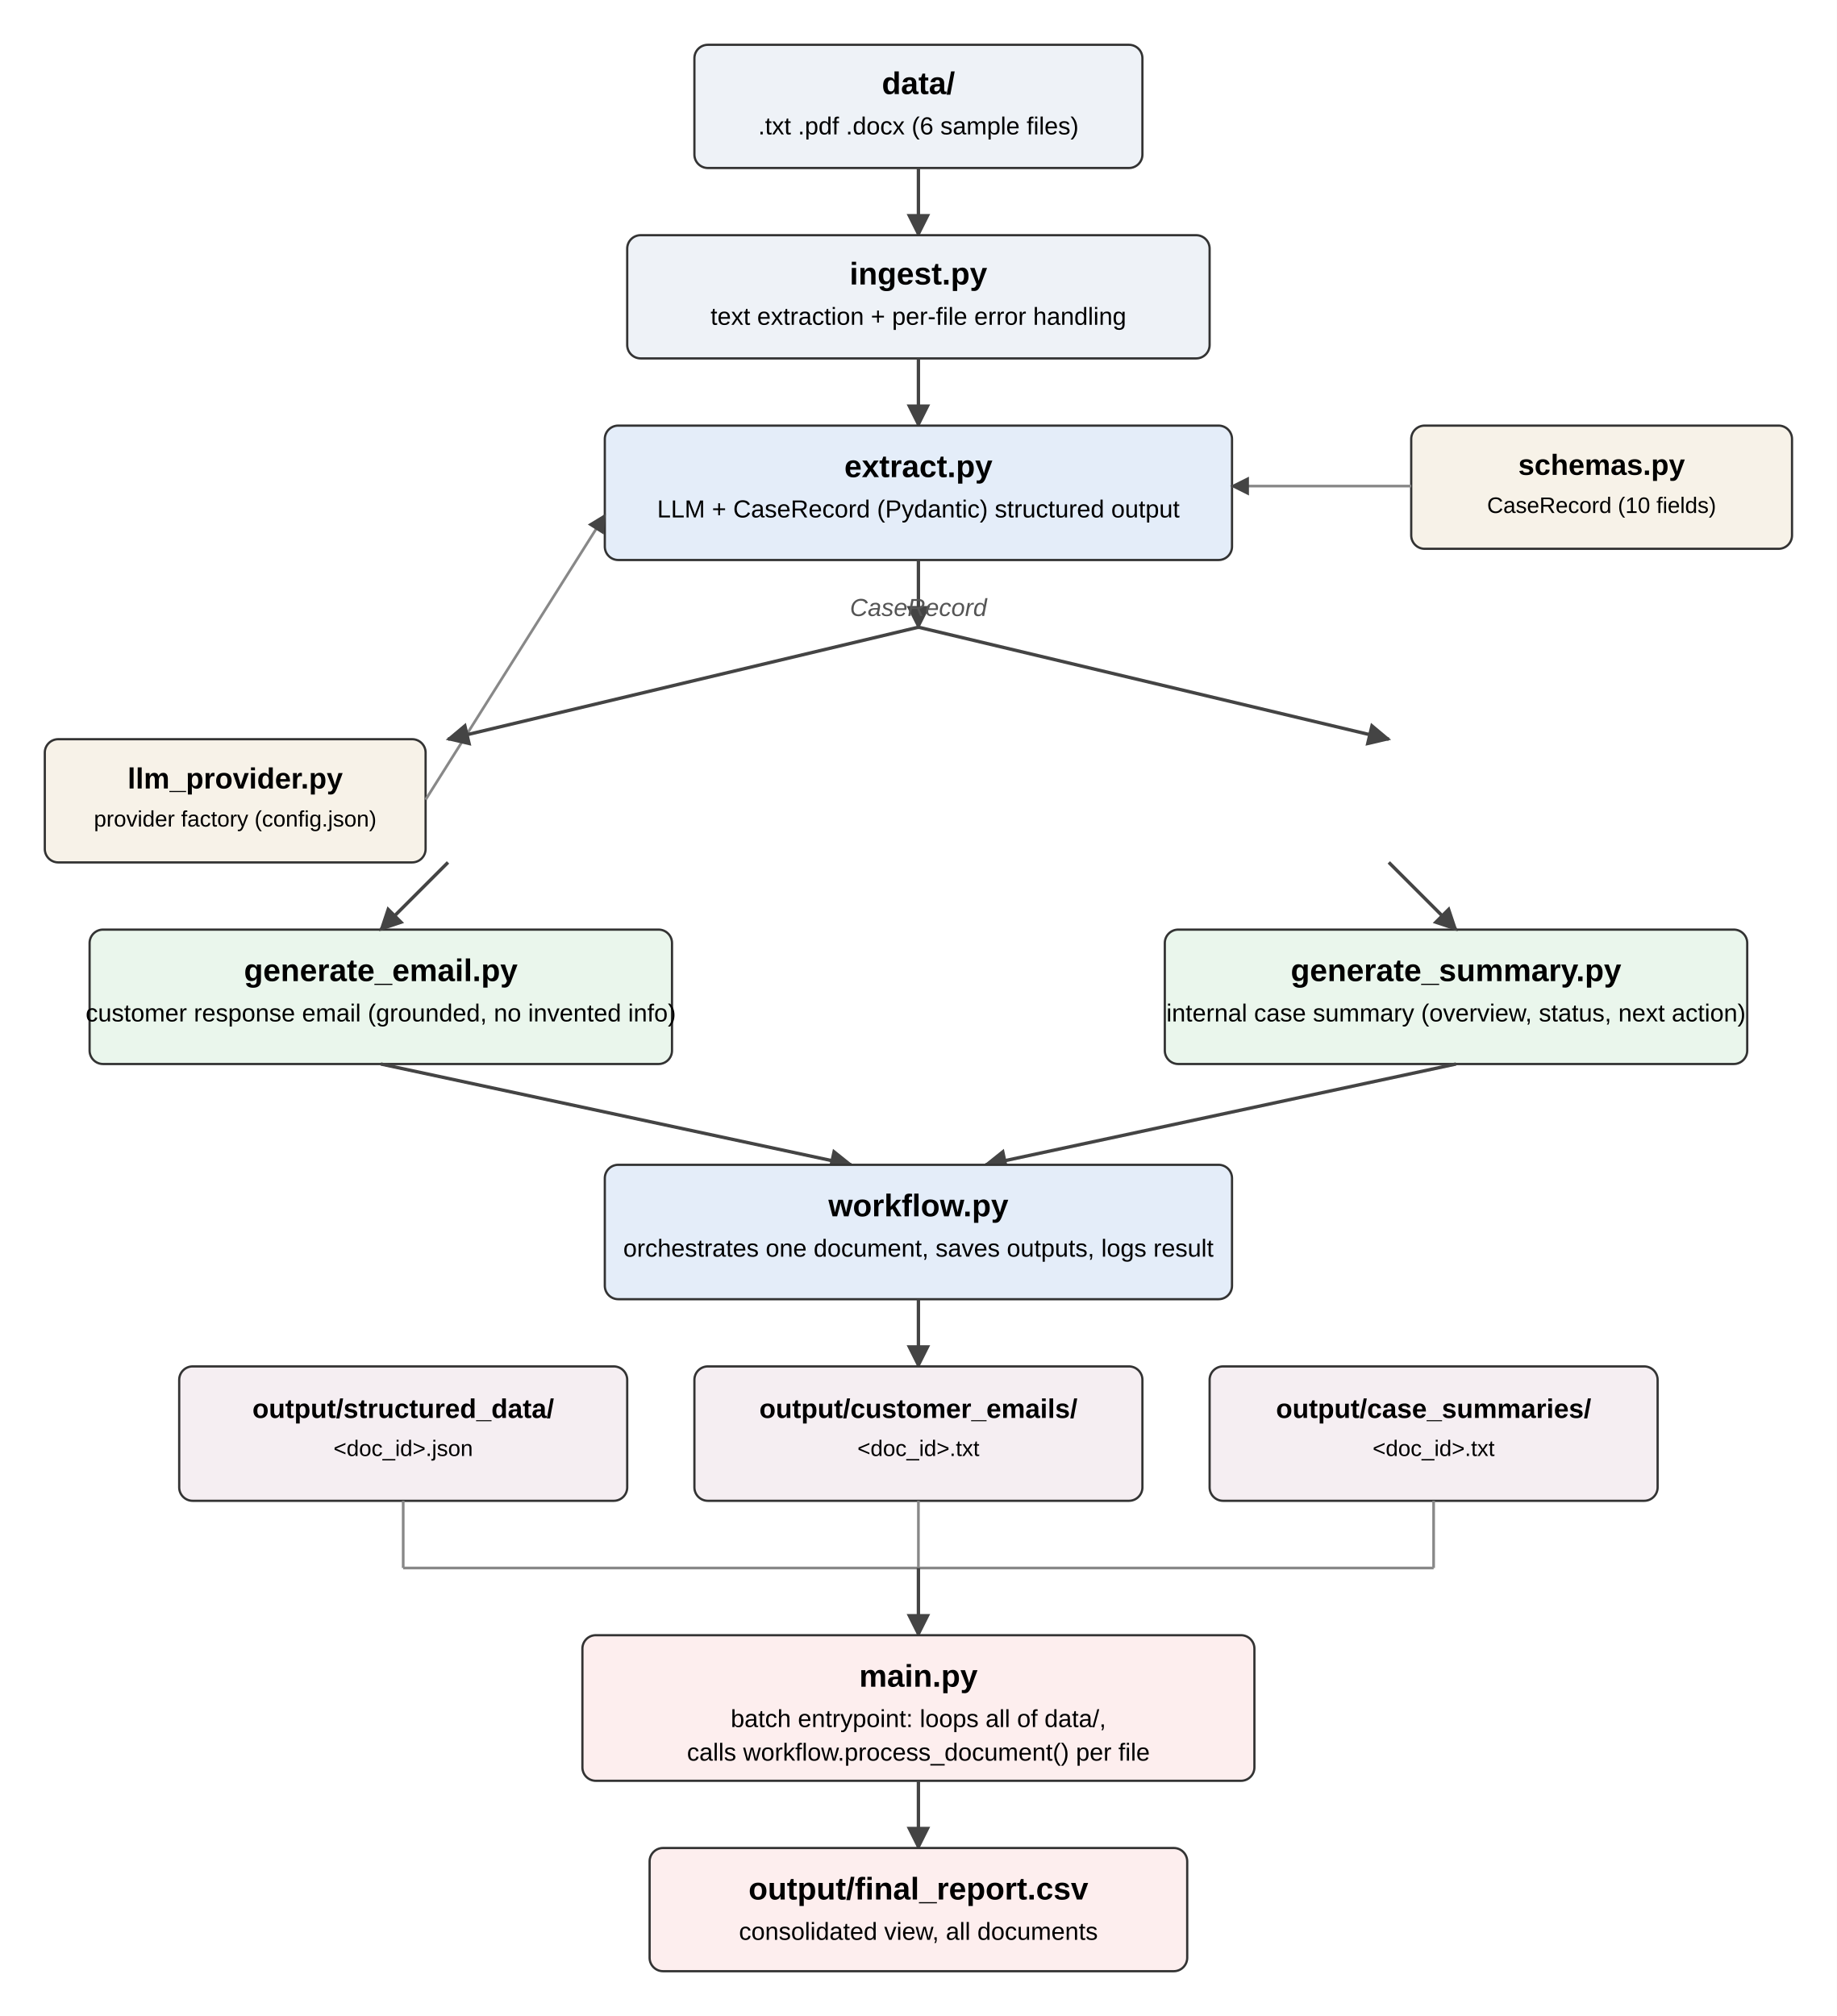
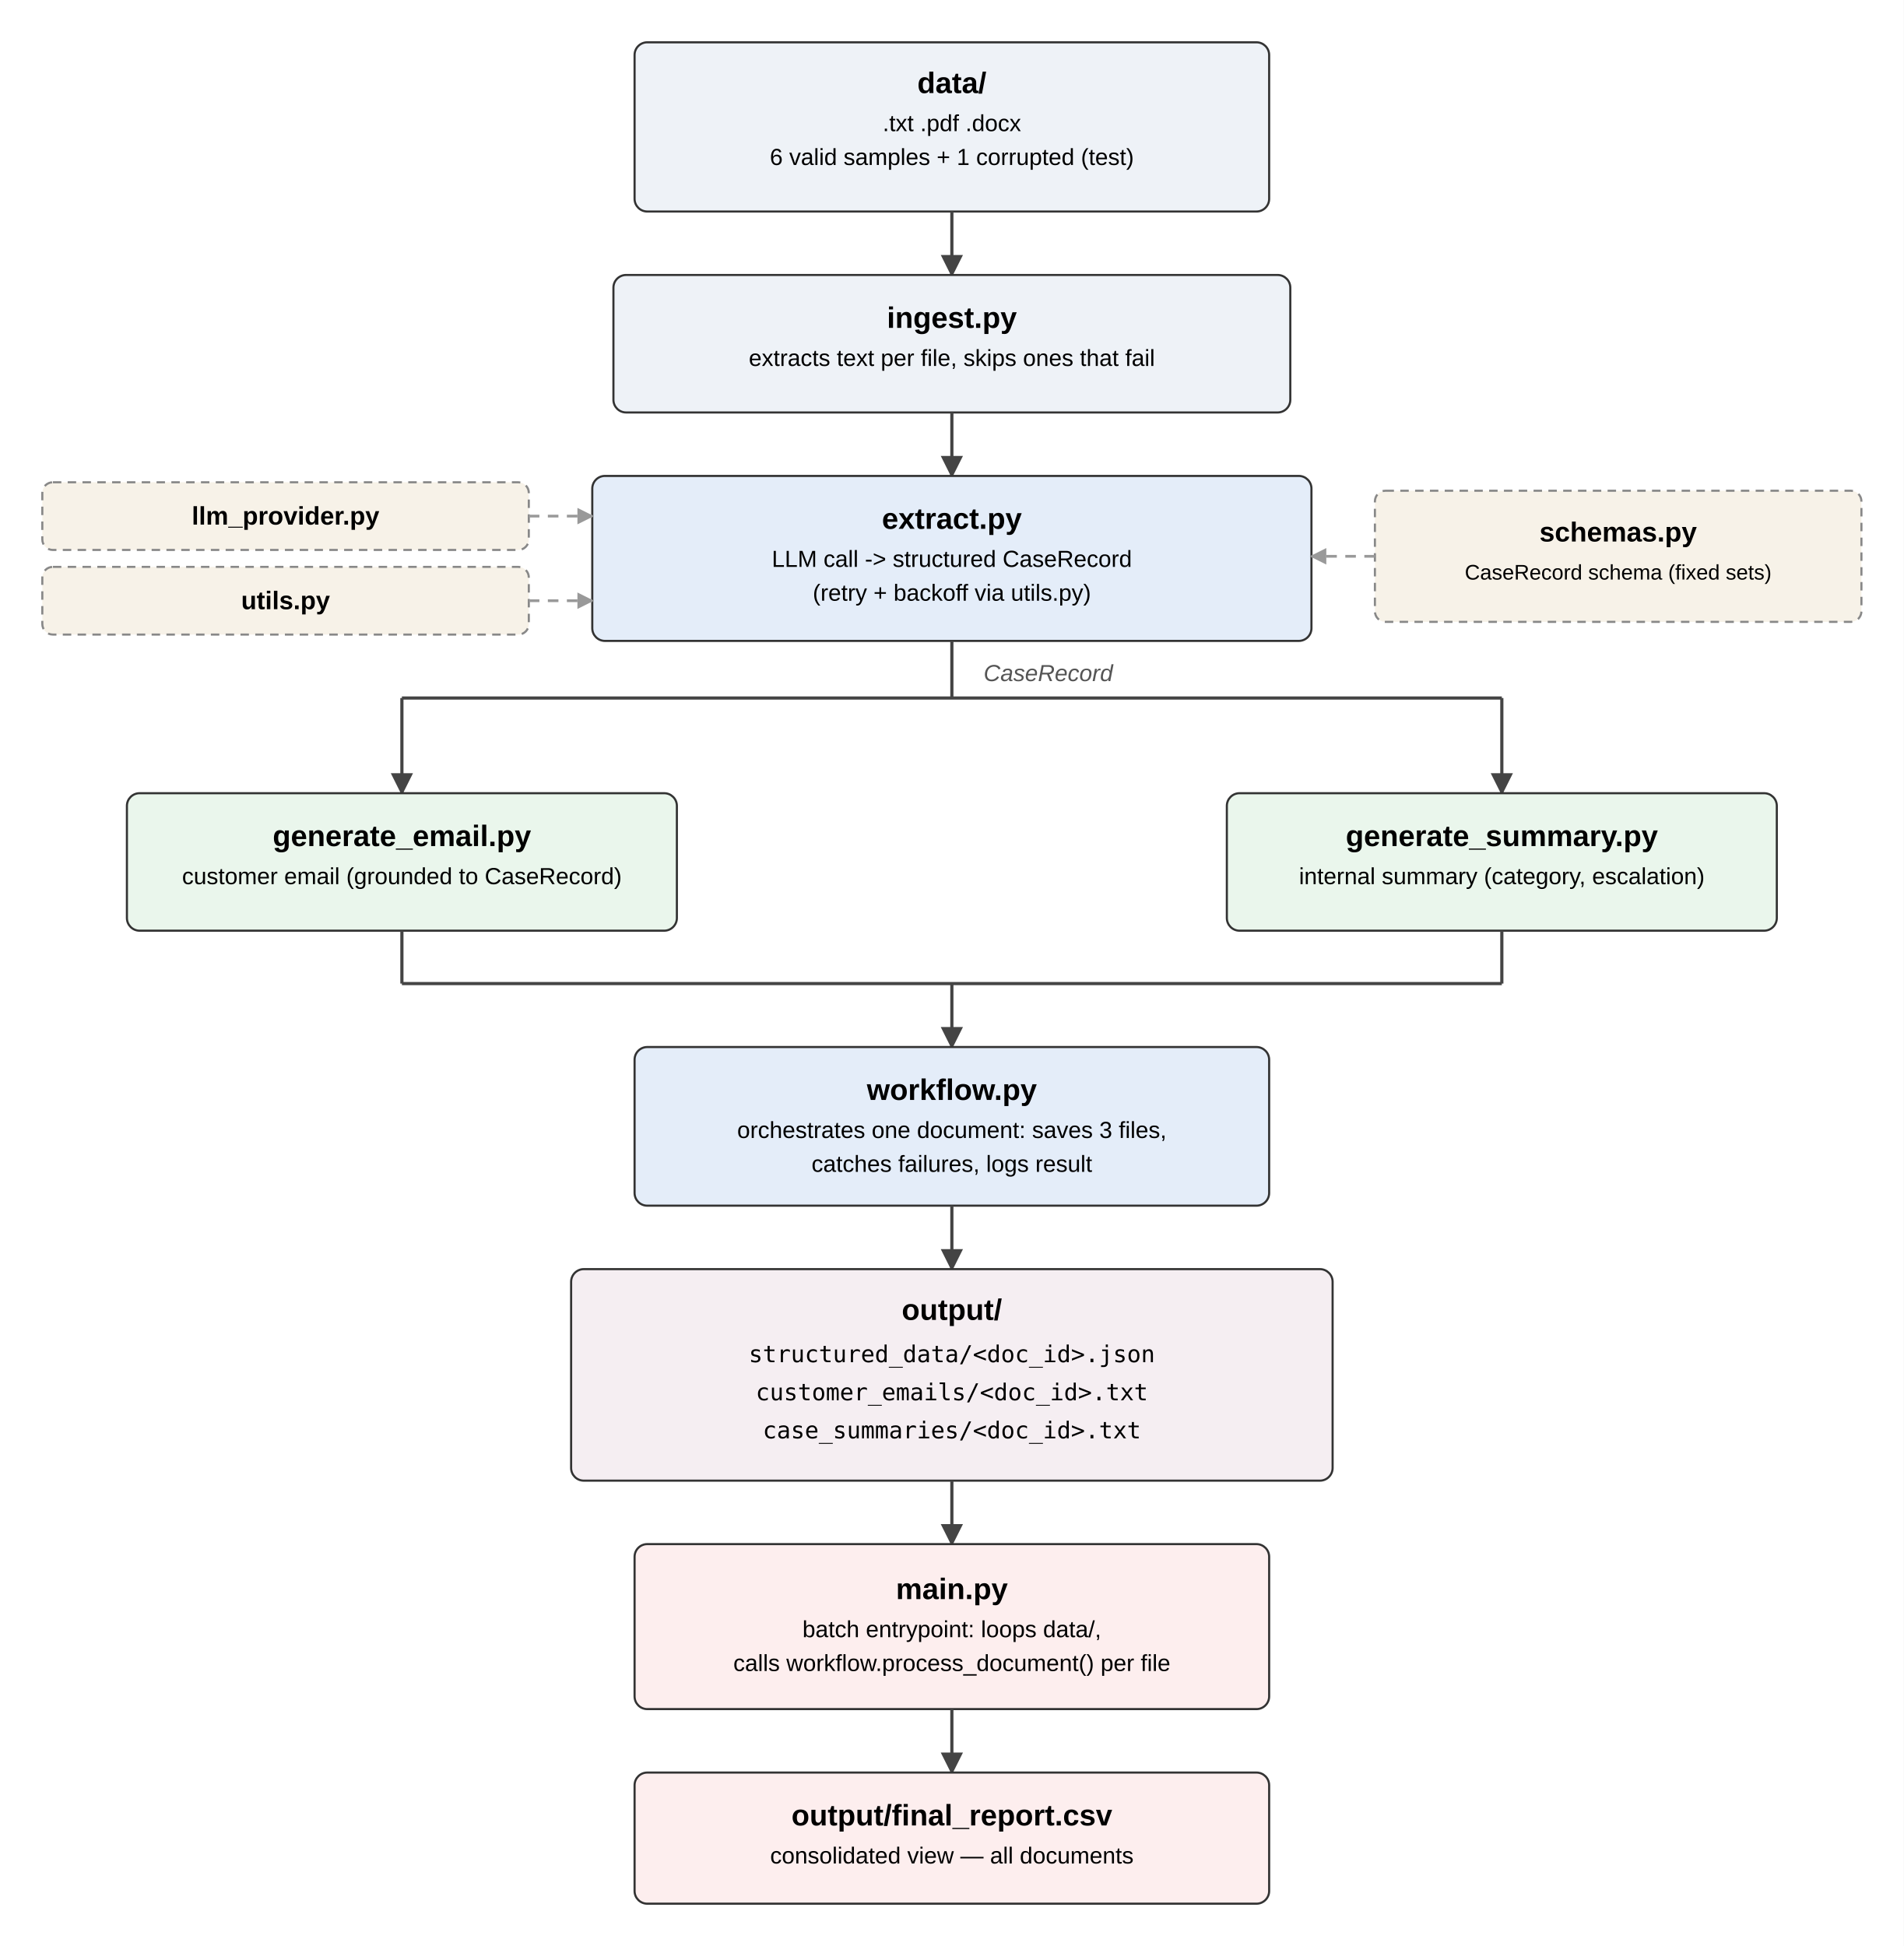
- <svg xmlns="http://www.w3.org/2000/svg" width="820" height="900" viewBox="0 0 820 900" font-family="Segoe UI, Arial, sans-serif">
-   <rect width="820" height="900" fill="#ffffff" />
+ <svg xmlns="http://www.w3.org/2000/svg" width="900" height="920" viewBox="0 0 900 920" font-family="Segoe UI, Arial, sans-serif">
+   <rect width="900" height="920" fill="#ffffff" />
  <defs>
    <marker id="arrow" viewBox="0 0 10 10" refX="9" refY="5" markerWidth="7" markerHeight="7" orient="auto-start-reverse">
      <path d="M0,0 L10,5 L0,10 z" fill="#444444" />
    </marker>
+     <marker id="arrow-gray" viewBox="0 0 10 10" refX="9" refY="5" markerWidth="6" markerHeight="6" orient="auto-start-reverse">
+       <path d="M0,0 L10,5 L0,10 z" fill="#999999" />
+     </marker>
  </defs>
-   <rect x="310" y="20" width="200" height="55" rx="6" fill="#eef2f7" stroke="#333333" />
-   <text x="410" y="42" text-anchor="middle" font-size="14" font-weight="bold">data/</text>
-   <text x="410" y="60" text-anchor="middle" font-size="11">.txt  .pdf  .docx (6 sample files)</text>
-   <line x1="410" y1="75" x2="410" y2="105" stroke="#444444" stroke-width="1.5" marker-end="url(#arrow)" />
-   <rect x="280" y="105" width="260" height="55" rx="6" fill="#eef2f7" stroke="#333333" />
-   <text x="410" y="127" text-anchor="middle" font-size="14" font-weight="bold">ingest.py</text>
-   <text x="410" y="145" text-anchor="middle" font-size="11">text extraction + per-file error handling</text>
-   <line x1="410" y1="160" x2="410" y2="190" stroke="#444444" stroke-width="1.5" marker-end="url(#arrow)" />
-   <rect x="270" y="190" width="280" height="60" rx="6" fill="#e4edf9" stroke="#333333" />
-   <text x="410" y="213" text-anchor="middle" font-size="14" font-weight="bold">extract.py</text>
-   <text x="410" y="231" text-anchor="middle" font-size="11">LLM + CaseRecord (Pydantic) structured output</text>
-   <rect x="20" y="330" width="170" height="55" rx="6" fill="#f7f2e8" stroke="#333333" />
-   <text x="105" y="352" text-anchor="middle" font-size="13" font-weight="bold">llm_provider.py</text>
-   <text x="105" y="369" text-anchor="middle" font-size="10">provider factory (config.json)</text>
-   <rect x="630" y="190" width="170" height="55" rx="6" fill="#f7f2e8" stroke="#333333" />
-   <text x="715" y="212" text-anchor="middle" font-size="13" font-weight="bold">schemas.py</text>
-   <text x="715" y="229" text-anchor="middle" font-size="10">CaseRecord (10 fields)</text>
-   <line x1="630" y1="217" x2="550" y2="217" stroke="#888888" stroke-width="1.2" marker-end="url(#arrow)" />
-   <line x1="190" y1="357" x2="270" y2="230" stroke="#888888" stroke-width="1.2" marker-end="url(#arrow)" />
-   <line x1="410" y1="250" x2="410" y2="280" stroke="#444444" stroke-width="1.5" marker-end="url(#arrow)" />
-   <text x="410" y="275" text-anchor="middle" font-size="11" font-style="italic" fill="#555555">CaseRecord</text>
-   <line x1="410" y1="280" x2="200" y2="330" stroke="#444444" stroke-width="1.5" marker-end="url(#arrow)" />
-   <line x1="410" y1="280" x2="620" y2="330" stroke="#444444" stroke-width="1.5" marker-end="url(#arrow)" />
-   <rect x="40" y="415" width="260" height="60" rx="6" fill="#eaf6ec" stroke="#333333" />
-   <text x="170" y="438" text-anchor="middle" font-size="14" font-weight="bold">generate_email.py</text>
-   <text x="170" y="456" text-anchor="middle" font-size="11">customer response email (grounded, no invented info)</text>
-   <rect x="520" y="415" width="260" height="60" rx="6" fill="#eaf6ec" stroke="#333333" />
-   <text x="650" y="438" text-anchor="middle" font-size="14" font-weight="bold">generate_summary.py</text>
-   <text x="650" y="456" text-anchor="middle" font-size="11">internal case summary (overview, status, next action)</text>
-   <line x1="200" y1="385" x2="170" y2="415" stroke="#444444" stroke-width="1.5" marker-end="url(#arrow)" />
-   <line x1="620" y1="385" x2="650" y2="415" stroke="#444444" stroke-width="1.5" marker-end="url(#arrow)" />
-   <line x1="170" y1="475" x2="380" y2="520" stroke="#444444" stroke-width="1.5" marker-end="url(#arrow)" />
-   <line x1="650" y1="475" x2="440" y2="520" stroke="#444444" stroke-width="1.5" marker-end="url(#arrow)" />
-   <rect x="270" y="520" width="280" height="60" rx="6" fill="#e4edf9" stroke="#333333" />
-   <text x="410" y="543" text-anchor="middle" font-size="14" font-weight="bold">workflow.py</text>
-   <text x="410" y="561" text-anchor="middle" font-size="11">orchestrates one document, saves outputs, logs result</text>
-   <line x1="410" y1="580" x2="410" y2="610" stroke="#444444" stroke-width="1.5" marker-end="url(#arrow)" />
-   <rect x="80" y="610" width="200" height="60" rx="6" fill="#f5eef2" stroke="#333333" />
-   <text x="180" y="633" text-anchor="middle" font-size="12" font-weight="bold">output/structured_data/</text>
-   <text x="180" y="650" text-anchor="middle" font-size="10">&lt;doc_id&gt;.json</text>
-   <rect x="310" y="610" width="200" height="60" rx="6" fill="#f5eef2" stroke="#333333" />
-   <text x="410" y="633" text-anchor="middle" font-size="12" font-weight="bold">output/customer_emails/</text>
-   <text x="410" y="650" text-anchor="middle" font-size="10">&lt;doc_id&gt;.txt</text>
-   <rect x="540" y="610" width="200" height="60" rx="6" fill="#f5eef2" stroke="#333333" />
-   <text x="640" y="633" text-anchor="middle" font-size="12" font-weight="bold">output/case_summaries/</text>
-   <text x="640" y="650" text-anchor="middle" font-size="10">&lt;doc_id&gt;.txt</text>
-   <line x1="180" y1="670" x2="180" y2="700" stroke="#888888" stroke-width="1.2" />
-   <line x1="410" y1="670" x2="410" y2="700" stroke="#888888" stroke-width="1.2" />
-   <line x1="640" y1="670" x2="640" y2="700" stroke="#888888" stroke-width="1.2" />
-   <line x1="180" y1="700" x2="640" y2="700" stroke="#888888" stroke-width="1.2" />
-   <line x1="410" y1="700" x2="410" y2="730" stroke="#444444" stroke-width="1.5" marker-end="url(#arrow)" />
-   <rect x="260" y="730" width="300" height="65" rx="6" fill="#fdeeee" stroke="#333333" />
-   <text x="410" y="753" text-anchor="middle" font-size="14" font-weight="bold">main.py</text>
-   <text x="410" y="771" text-anchor="middle" font-size="11">batch entrypoint: loops all of data/,</text>
-   <text x="410" y="786" text-anchor="middle" font-size="11">calls workflow.process_document() per file</text>
-   <line x1="410" y1="795" x2="410" y2="825" stroke="#444444" stroke-width="1.5" marker-end="url(#arrow)" />
-   <rect x="290" y="825" width="240" height="55" rx="6" fill="#fdeeee" stroke="#333333" />
-   <text x="410" y="848" text-anchor="middle" font-size="14" font-weight="bold">output/final_report.csv</text>
-   <text x="410" y="866" text-anchor="middle" font-size="11">consolidated view, all documents</text>
+   <rect x="300" y="20" width="300" height="80" rx="6" fill="#eef2f7" stroke="#333333" />
+   <text x="450" y="44" text-anchor="middle" font-size="14" font-weight="bold">data/</text>
+   <text x="450" y="62" text-anchor="middle" font-size="11">.txt   .pdf   .docx</text>
+   <text x="450" y="78" text-anchor="middle" font-size="11">6 valid samples + 1 corrupted (test)</text>
+   <line x1="450" y1="100" x2="450" y2="130" stroke="#444444" stroke-width="1.5" marker-end="url(#arrow)" />
+   <rect x="290" y="130" width="320" height="65" rx="6" fill="#eef2f7" stroke="#333333" />
+   <text x="450" y="155" text-anchor="middle" font-size="14" font-weight="bold">ingest.py</text>
+   <text x="450" y="173" text-anchor="middle" font-size="11">extracts text per file, skips ones that fail</text>
+   <line x1="450" y1="195" x2="450" y2="225" stroke="#444444" stroke-width="1.5" marker-end="url(#arrow)" />
+   <rect x="280" y="225" width="340" height="78" rx="6" fill="#e4edf9" stroke="#333333" />
+   <text x="450" y="250" text-anchor="middle" font-size="14" font-weight="bold">extract.py</text>
+   <text x="450" y="268" text-anchor="middle" font-size="11">LLM call -&gt; structured CaseRecord</text>
+   <text x="450" y="284" text-anchor="middle" font-size="11">(retry + backoff via utils.py)</text>
+   <rect x="20" y="228" width="230" height="32" rx="5" fill="#f7f2e8" stroke="#888888" stroke-dasharray="4,3" />
+   <text x="135" y="248" text-anchor="middle" font-size="12" font-weight="bold">llm_provider.py</text>
+   <line x1="250" y1="244" x2="280" y2="244" stroke="#999999" stroke-width="1.3" stroke-dasharray="5,4" marker-end="url(#arrow-gray)" />
+   <rect x="20" y="268" width="230" height="32" rx="5" fill="#f7f2e8" stroke="#888888" stroke-dasharray="4,3" />
+   <text x="135" y="288" text-anchor="middle" font-size="12" font-weight="bold">utils.py</text>
+   <line x1="250" y1="284" x2="280" y2="284" stroke="#999999" stroke-width="1.3" stroke-dasharray="5,4" marker-end="url(#arrow-gray)" />
+   <rect x="650" y="232" width="230" height="62" rx="5" fill="#f7f2e8" stroke="#888888" stroke-dasharray="4,3" />
+   <text x="765" y="256" text-anchor="middle" font-size="13" font-weight="bold">schemas.py</text>
+   <text x="765" y="274" text-anchor="middle" font-size="10">CaseRecord schema (fixed sets)</text>
+   <line x1="650" y1="263" x2="620" y2="263" stroke="#999999" stroke-width="1.3" stroke-dasharray="5,4" marker-end="url(#arrow-gray)" />
+   <line x1="450" y1="303" x2="450" y2="330" stroke="#444444" stroke-width="1.5" />
+   <text x="465" y="322" font-size="11" font-style="italic" fill="#555555">CaseRecord</text>
+   <line x1="190" y1="330" x2="710" y2="330" stroke="#444444" stroke-width="1.5" />
+   <line x1="190" y1="330" x2="190" y2="375" stroke="#444444" stroke-width="1.5" marker-end="url(#arrow)" />
+   <line x1="710" y1="330" x2="710" y2="375" stroke="#444444" stroke-width="1.5" marker-end="url(#arrow)" />
+   <rect x="60" y="375" width="260" height="65" rx="6" fill="#eaf6ec" stroke="#333333" />
+   <text x="190" y="400" text-anchor="middle" font-size="14" font-weight="bold">generate_email.py</text>
+   <text x="190" y="418" text-anchor="middle" font-size="11">customer email (grounded to CaseRecord)</text>
+   <rect x="580" y="375" width="260" height="65" rx="6" fill="#eaf6ec" stroke="#333333" />
+   <text x="710" y="400" text-anchor="middle" font-size="14" font-weight="bold">generate_summary.py</text>
+   <text x="710" y="418" text-anchor="middle" font-size="11">internal summary (category, escalation)</text>
+   <line x1="190" y1="440" x2="190" y2="465" stroke="#444444" stroke-width="1.5" />
+   <line x1="710" y1="440" x2="710" y2="465" stroke="#444444" stroke-width="1.5" />
+   <line x1="190" y1="465" x2="710" y2="465" stroke="#444444" stroke-width="1.5" />
+   <line x1="450" y1="465" x2="450" y2="495" stroke="#444444" stroke-width="1.5" marker-end="url(#arrow)" />
+   <rect x="300" y="495" width="300" height="75" rx="6" fill="#e4edf9" stroke="#333333" />
+   <text x="450" y="520" text-anchor="middle" font-size="14" font-weight="bold">workflow.py</text>
+   <text x="450" y="538" text-anchor="middle" font-size="11">orchestrates one document: saves 3 files,</text>
+   <text x="450" y="554" text-anchor="middle" font-size="11">catches failures, logs result</text>
+   <line x1="450" y1="570" x2="450" y2="600" stroke="#444444" stroke-width="1.5" marker-end="url(#arrow)" />
+   <rect x="270" y="600" width="360" height="100" rx="6" fill="#f5eef2" stroke="#333333" />
+   <text x="450" y="624" text-anchor="middle" font-size="14" font-weight="bold">output/</text>
+   <text x="450" y="644" text-anchor="middle" font-size="11" font-family="Consolas, monospace">structured_data/&lt;doc_id&gt;.json</text>
+   <text x="450" y="662" text-anchor="middle" font-size="11" font-family="Consolas, monospace">customer_emails/&lt;doc_id&gt;.txt</text>
+   <text x="450" y="680" text-anchor="middle" font-size="11" font-family="Consolas, monospace">case_summaries/&lt;doc_id&gt;.txt</text>
+   <line x1="450" y1="700" x2="450" y2="730" stroke="#444444" stroke-width="1.5" marker-end="url(#arrow)" />
+   <rect x="300" y="730" width="300" height="78" rx="6" fill="#fdeeee" stroke="#333333" />
+   <text x="450" y="756" text-anchor="middle" font-size="14" font-weight="bold">main.py</text>
+   <text x="450" y="774" text-anchor="middle" font-size="11">batch entrypoint: loops data/,</text>
+   <text x="450" y="790" text-anchor="middle" font-size="11">calls workflow.process_document() per file</text>
+   <line x1="450" y1="808" x2="450" y2="838" stroke="#444444" stroke-width="1.5" marker-end="url(#arrow)" />
+   <rect x="300" y="838" width="300" height="62" rx="6" fill="#fdeeee" stroke="#333333" />
+   <text x="450" y="863" text-anchor="middle" font-size="14" font-weight="bold">output/final_report.csv</text>
+   <text x="450" y="881" text-anchor="middle" font-size="11">consolidated view — all documents</text>
</svg>
